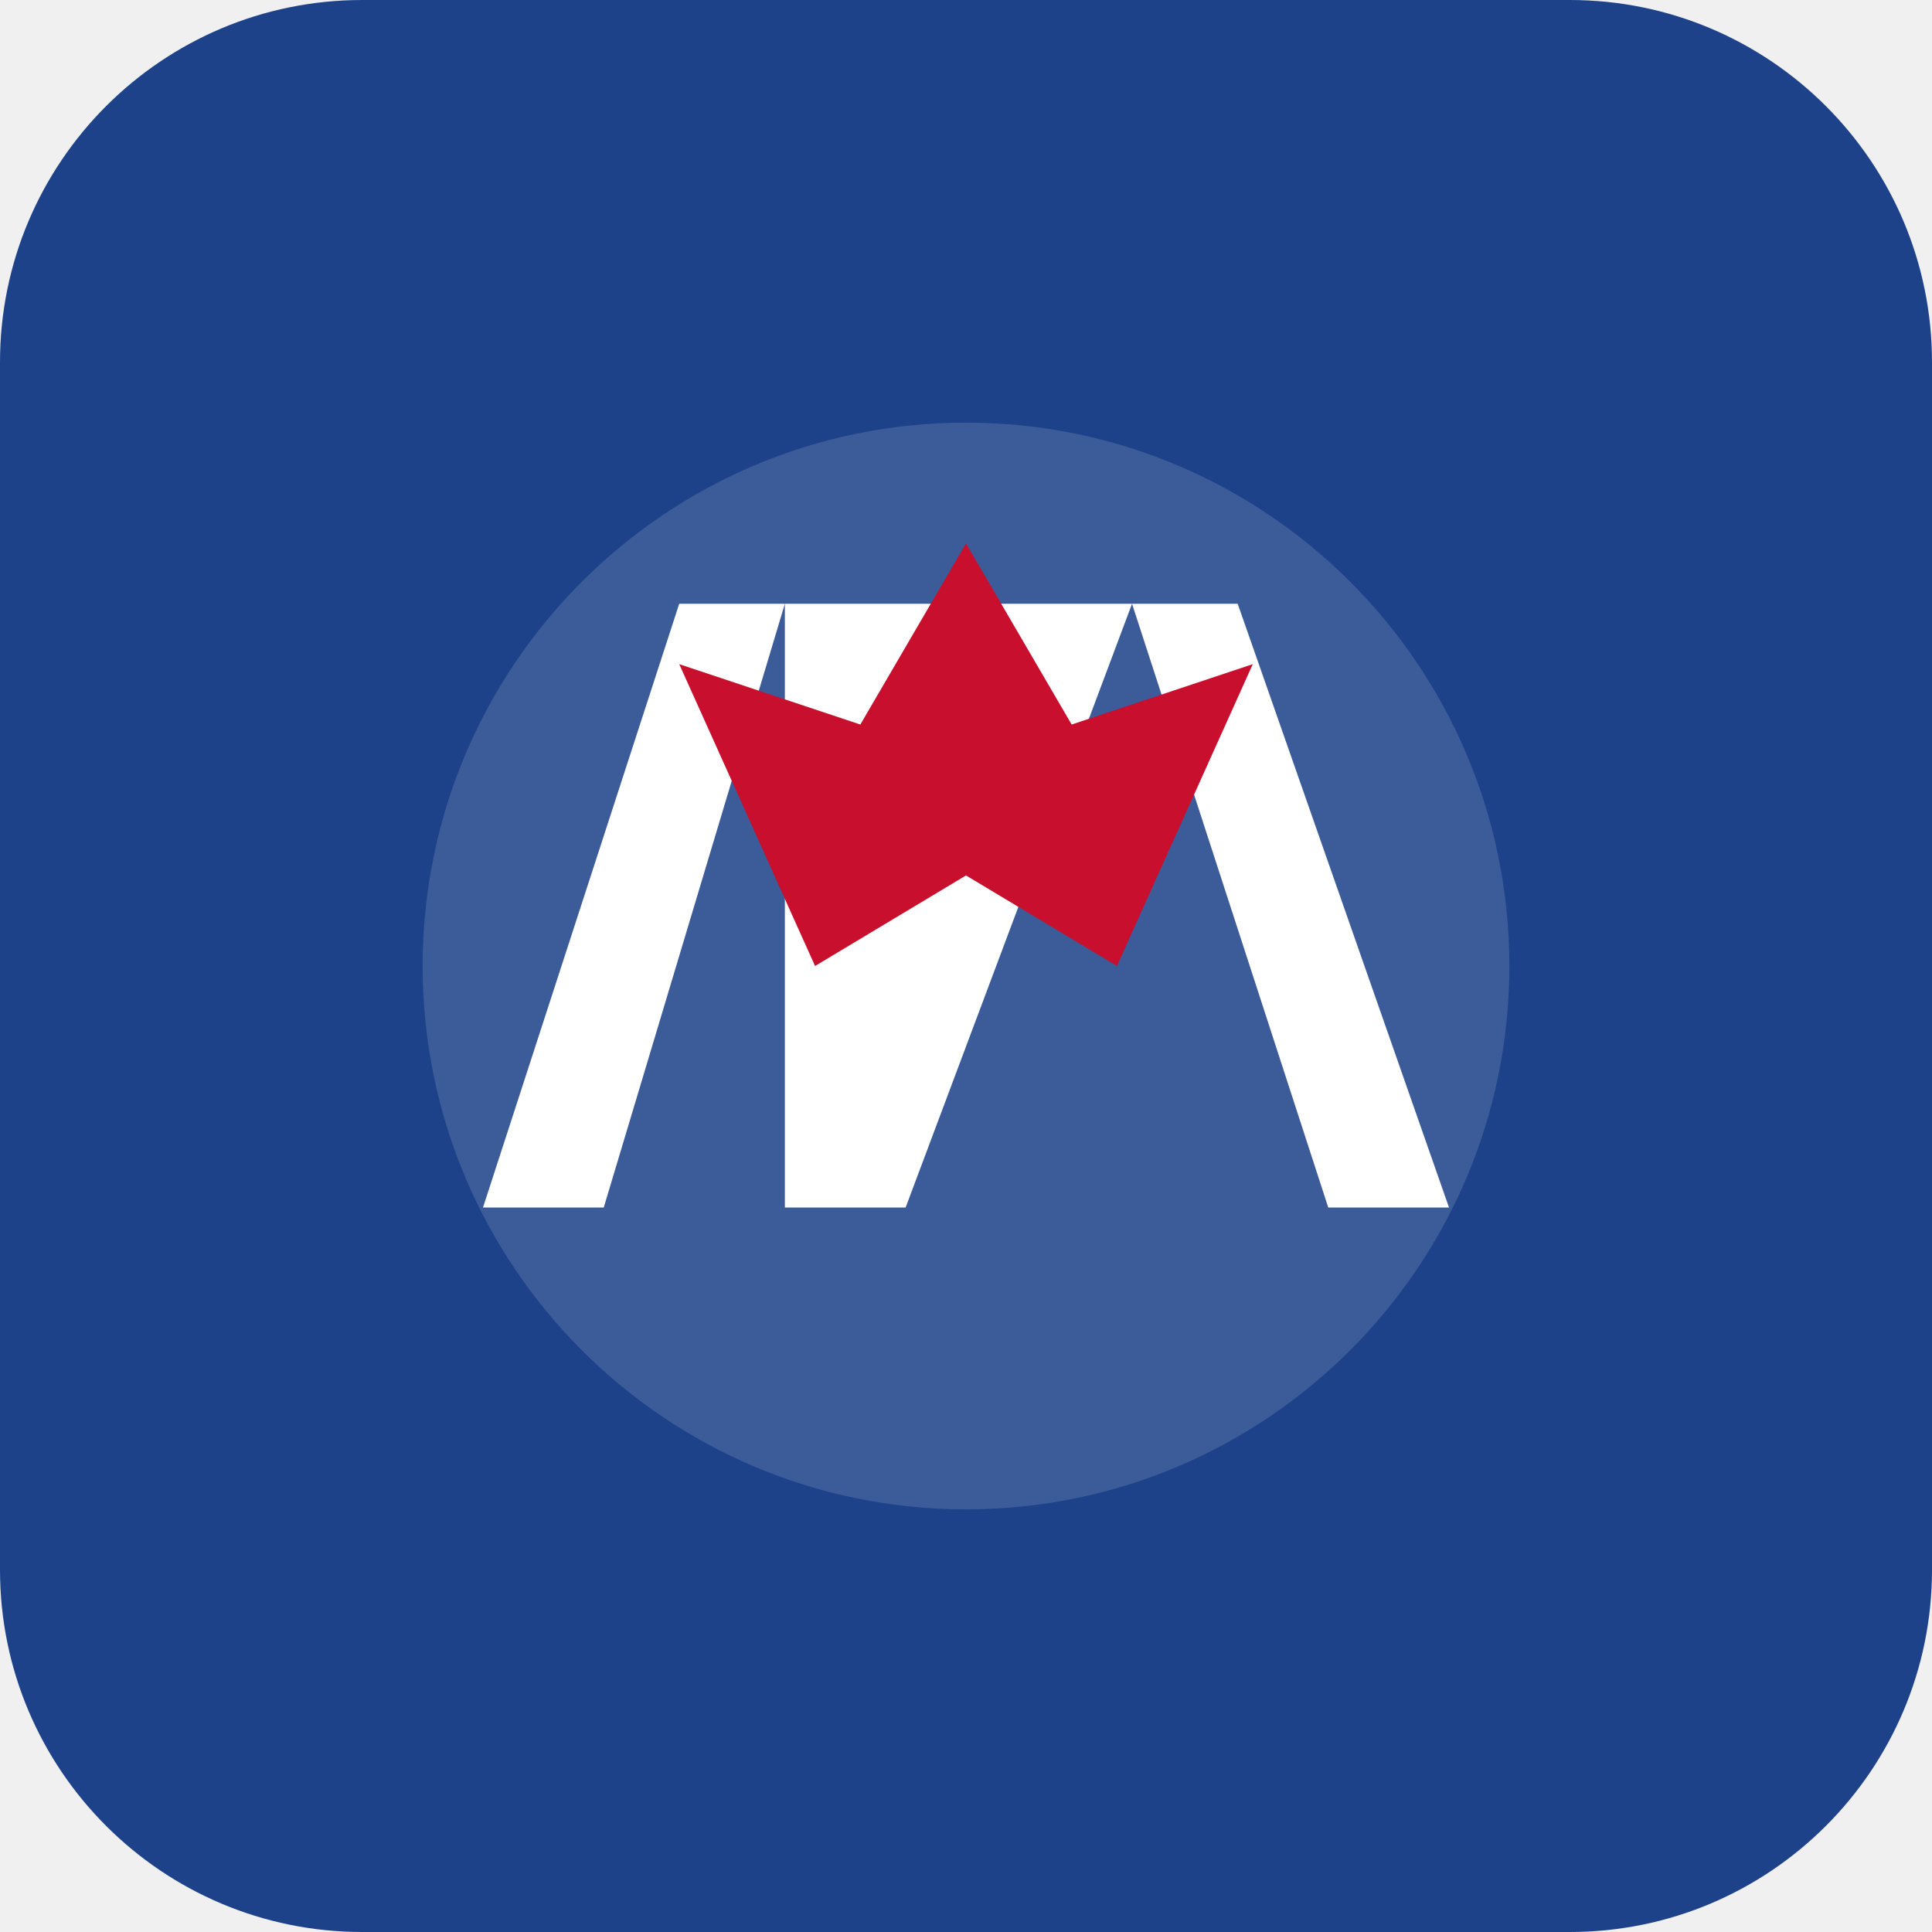
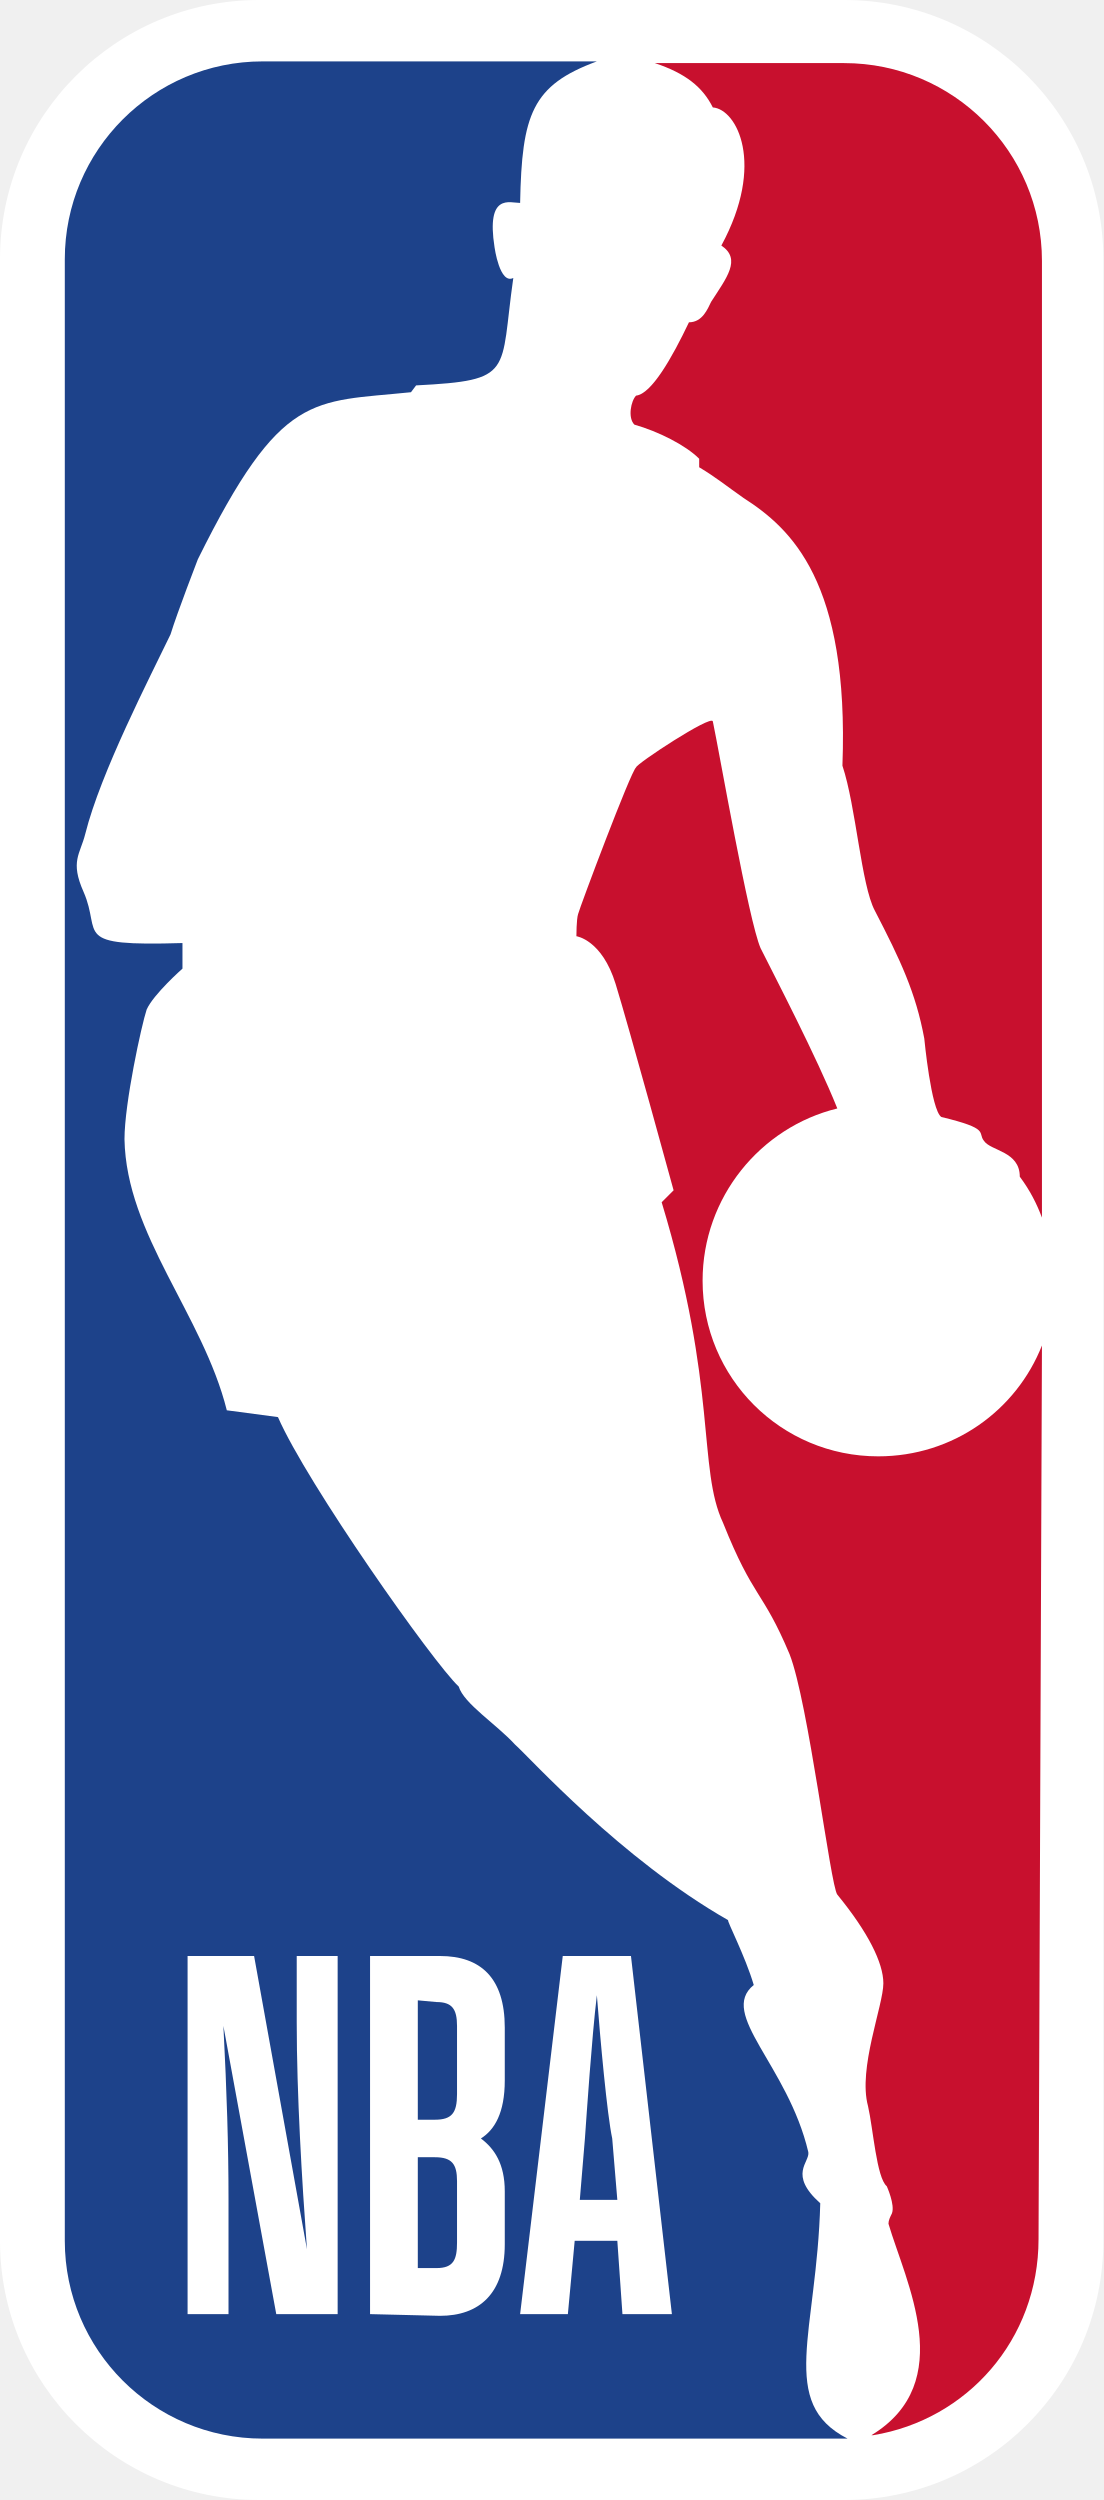
- <svg xmlns="http://www.w3.org/2000/svg" viewBox="0 0 128 128" role="img" aria-label="NBA">
-   <rect width="128" height="128" rx="24" fill="#1D428A" />
-   <circle cx="64" cy="64" r="36" fill="#F5F5F5" fill-opacity="0.14" />
-   <path d="M32 80 L45 40 H52 L40 80Z" fill="#ffffff" />
-   <path d="M52 40 H75 L60 80 H52Z" fill="#ffffff" />
-   <path d="M75 40 H82 L96 80 H88Z" fill="#ffffff" />
-   <path d="M45 44 L57 48 L64 36 L71 48 L83 44 L74 64 L64 58 L54 64Z" fill="#C8102E" />
+ <svg xmlns="http://www.w3.org/2000/svg" version="1.1" id="Layer_1" x="0px" y="0px" viewBox="0 0 64.7 146.6" style="enable-background:new 0 0 64.7 146.6;" xml:space="preserve">
+   <style type="text/css">
+   .st0{fill:#FFFFFF;}
+ 	.st1{fill:#C8102E;}
+ 	.st2{fill:#1D428A;}
+  </style>
+   <g>
+     <g>
+       <path class="st0" d="M49.5,0H15.2C6.8,0,0,6.8,0,15.2v116.2c0,8.4,6.8,15.2,15.2,15.2h34.3c8.4,0,15.2-6.8,15.2-15.2V15.2    C64.7,6.8,57.9,0,49.5,0">
+    </path>
+       <path class="st1" d="M41,26.9v0.5c1,0.6,1.6,1.1,2.6,1.8c2.8,1.8,6.2,4.9,5.8,15.7c0.8,2.4,1.1,7,1.9,8.5c1.5,2.9,2.4,4.8,2.9,7.5    c0,0,0.4,4.2,1,4.6c2.9,0.7,2.1,0.9,2.5,1.4c0.4,0.6,2.1,0.6,2.1,2.1c0.6,0.8,1,1.6,1.3,2.4V15.3c0-6.4-5.2-11.6-11.6-11.6H38.4    c1.8,0.6,2.8,1.4,3.4,2.6c1.4,0.1,3.1,3.3,0.5,8.1c1.2,0.8,0.3,1.9-0.6,3.3c-0.2,0.4-0.5,1.2-1.3,1.2c-1,2.1-2.2,4.2-3.1,4.3    c-0.3,0.3-0.5,1.3-0.1,1.7C38.6,25.3,40.2,26.1,41,26.9">
+    </path>
+       <path class="st1" d="M61.1,78.9c-1.5,3.8-5.2,6.5-9.6,6.5c-5.7,0-10.3-4.6-10.3-10.3c0-4.9,3.4-9,7.9-10.1c-1.2-3-3.7-7.8-4.5-9.4    c-0.7-1.6-2.4-11.4-2.8-13.3c-0.1-0.4-4.5,2.5-4.5,2.7c-0.3,0.2-3.3,8.2-3.4,8.6c-0.1,0.3-0.1,1.3-0.1,1.3s1.5,0.2,2.3,2.8    c0.8,2.6,3.4,12.1,3.4,12.1l-0.7,0.7c3.3,10.9,2.1,15.6,3.6,18.8c1.8,4.5,2.3,3.9,3.9,7.7c1.1,2.8,2.4,13.6,2.8,14.1    c1.8,2.2,2.7,4,2.7,5.2c0,1.3-1.5,5-0.9,7.2c0.3,1.3,0.5,4.2,1.1,4.7c0,0,0.5,1.1,0.3,1.6c-0.1,0.2-0.2,0.4-0.2,0.6    c1,3.4,4.1,9.3-1,12.4h0.1c5.5-0.9,9.7-5.6,9.7-11.5L61.1,78.9L61.1,78.9z">
+    </path>
+       <path class="st2" d="M48.1,129.2c-1.9-1.7-0.6-2.4-0.7-3c-1.2-5.1-5.3-8.1-3.2-9.8c-0.5-1.7-1.6-3.8-1.5-3.8    c-6.3-3.6-11.6-9.5-12.5-10.3c-1.1-1.2-3-2.4-3.3-3.4C25.4,97.5,18,87,16.3,83.1l-3-0.4c-1.4-5.6-5.9-10.3-6-15.9    c0-2.1,1-6.7,1.3-7.6c0.4-0.9,2.1-2.4,2.1-2.4v-1.5c-6.6,0.2-4.7-0.5-5.8-3c-0.8-1.8-0.2-2.2,0.1-3.4c0.9-3.6,3.8-9.2,5-11.7    c0.4-1.3,1.6-4.4,1.6-4.4c4.9-9.9,6.7-9.2,12.5-9.8l0.3-0.4c5.8-0.3,4.9-0.7,5.7-6.3c-0.8,0.4-1.1-1.8-1.1-1.8    c-0.5-3.2,0.9-2.6,1.5-2.6C30.6,6.7,31.2,5,35,3.6H15.4C9,3.6,3.8,8.8,3.8,15.2v116.2c0,6.4,5.2,11.6,11.6,11.6h34.3    C45.6,140.9,47.9,136.8,48.1,129.2z">
+    </path>
+       <path class="st0" d="M21.7,135.7v-21h4.1c2.4,0,3.8,1.3,3.8,4.2v3.1c0,1.9-0.6,2.9-1.4,3.4c0.8,0.6,1.4,1.5,1.4,3.1v3.1    c0,2.9-1.5,4.2-3.8,4.2L21.7,135.7L21.7,135.7z M24.5,126.5v6.5h1.1c1,0,1.2-0.5,1.2-1.5v-3.6c0-1-0.3-1.4-1.3-1.4H24.5    L24.5,126.5z M24.5,117.3v7h1c1,0,1.3-0.4,1.3-1.5v-4c0-1-0.3-1.4-1.2-1.4L24.5,117.3L24.5,117.3z M36.2,131.4h-2.5l-0.4,4.3h-2.8    l2.5-21h4l2.4,21h-2.9L36.2,131.4z M35,117L35,117c-0.3,2.5-0.6,7-0.7,8.4L34,129h2.2l-0.3-3.6C35.6,124,35.2,119.6,35,117     M13.4,135.7H11v-21h3.9l3.1,17.2c-0.3-4.1-0.6-9.1-0.6-13.3v-3.9h2.4v21h-3.6l-3.1-16.9c0.2,3.9,0.3,7,0.3,10.2L13.4,135.7    L13.4,135.7z">
+    </path>
+     </g>
+   </g>
</svg>
